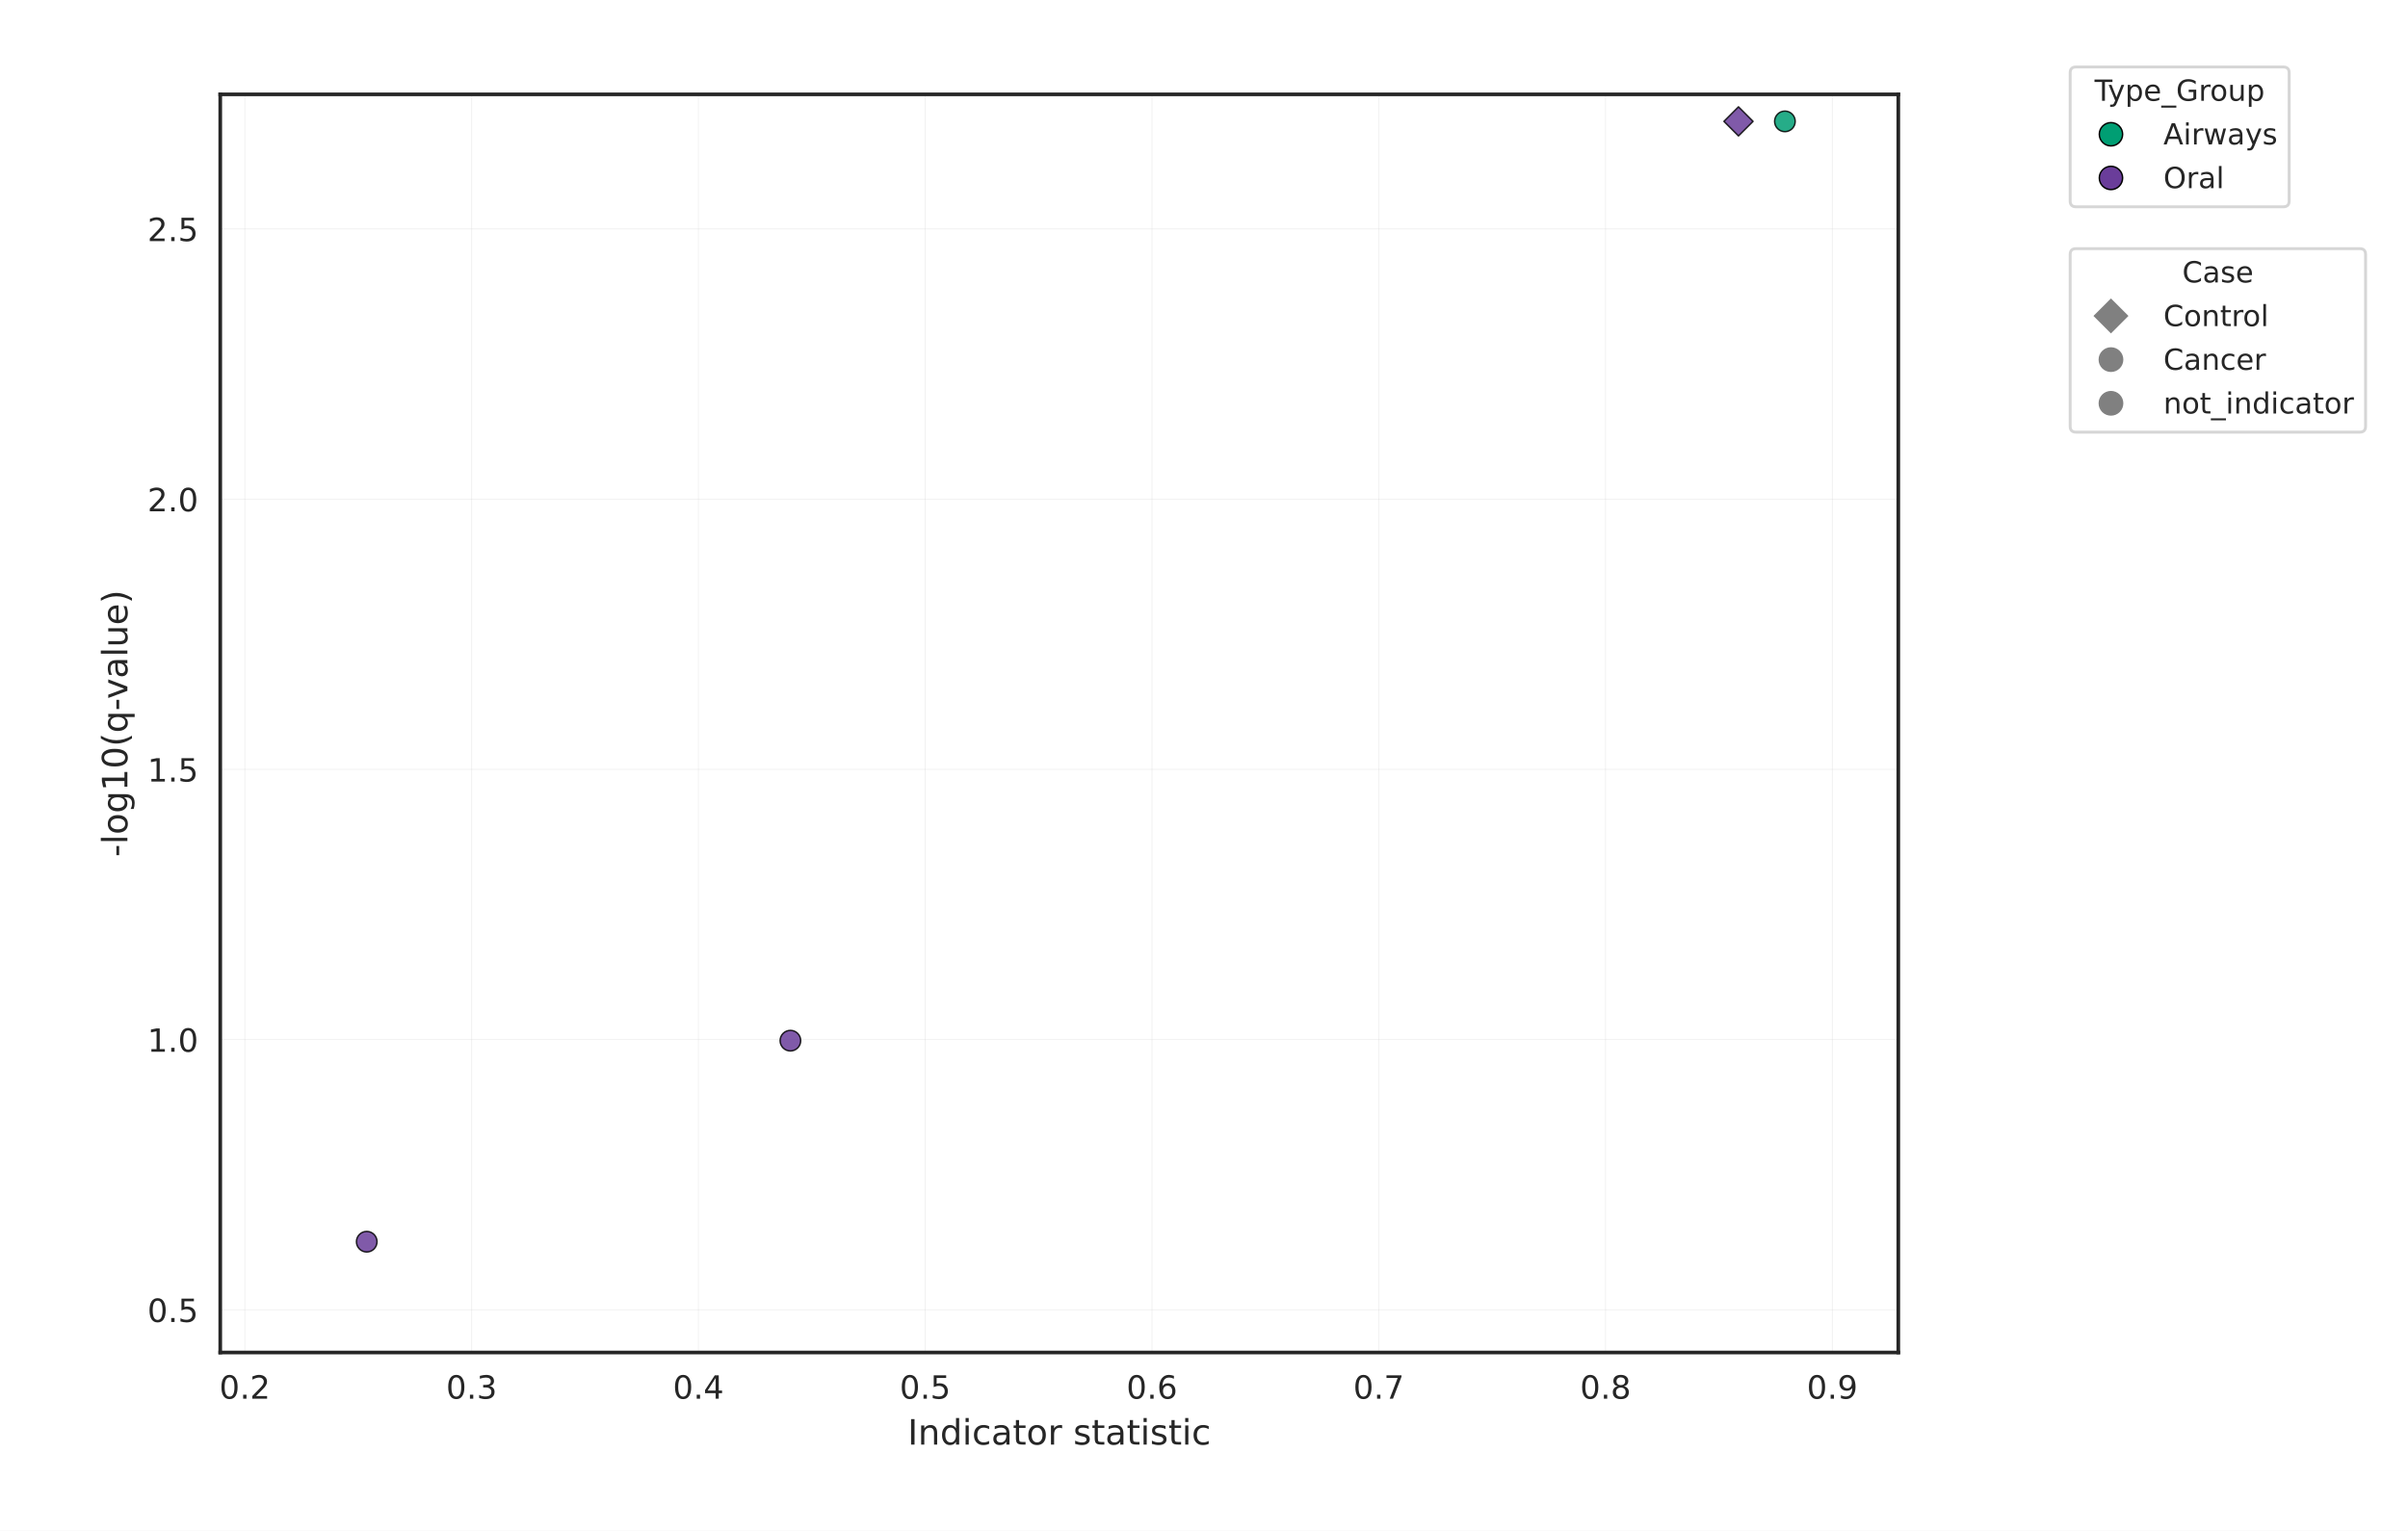
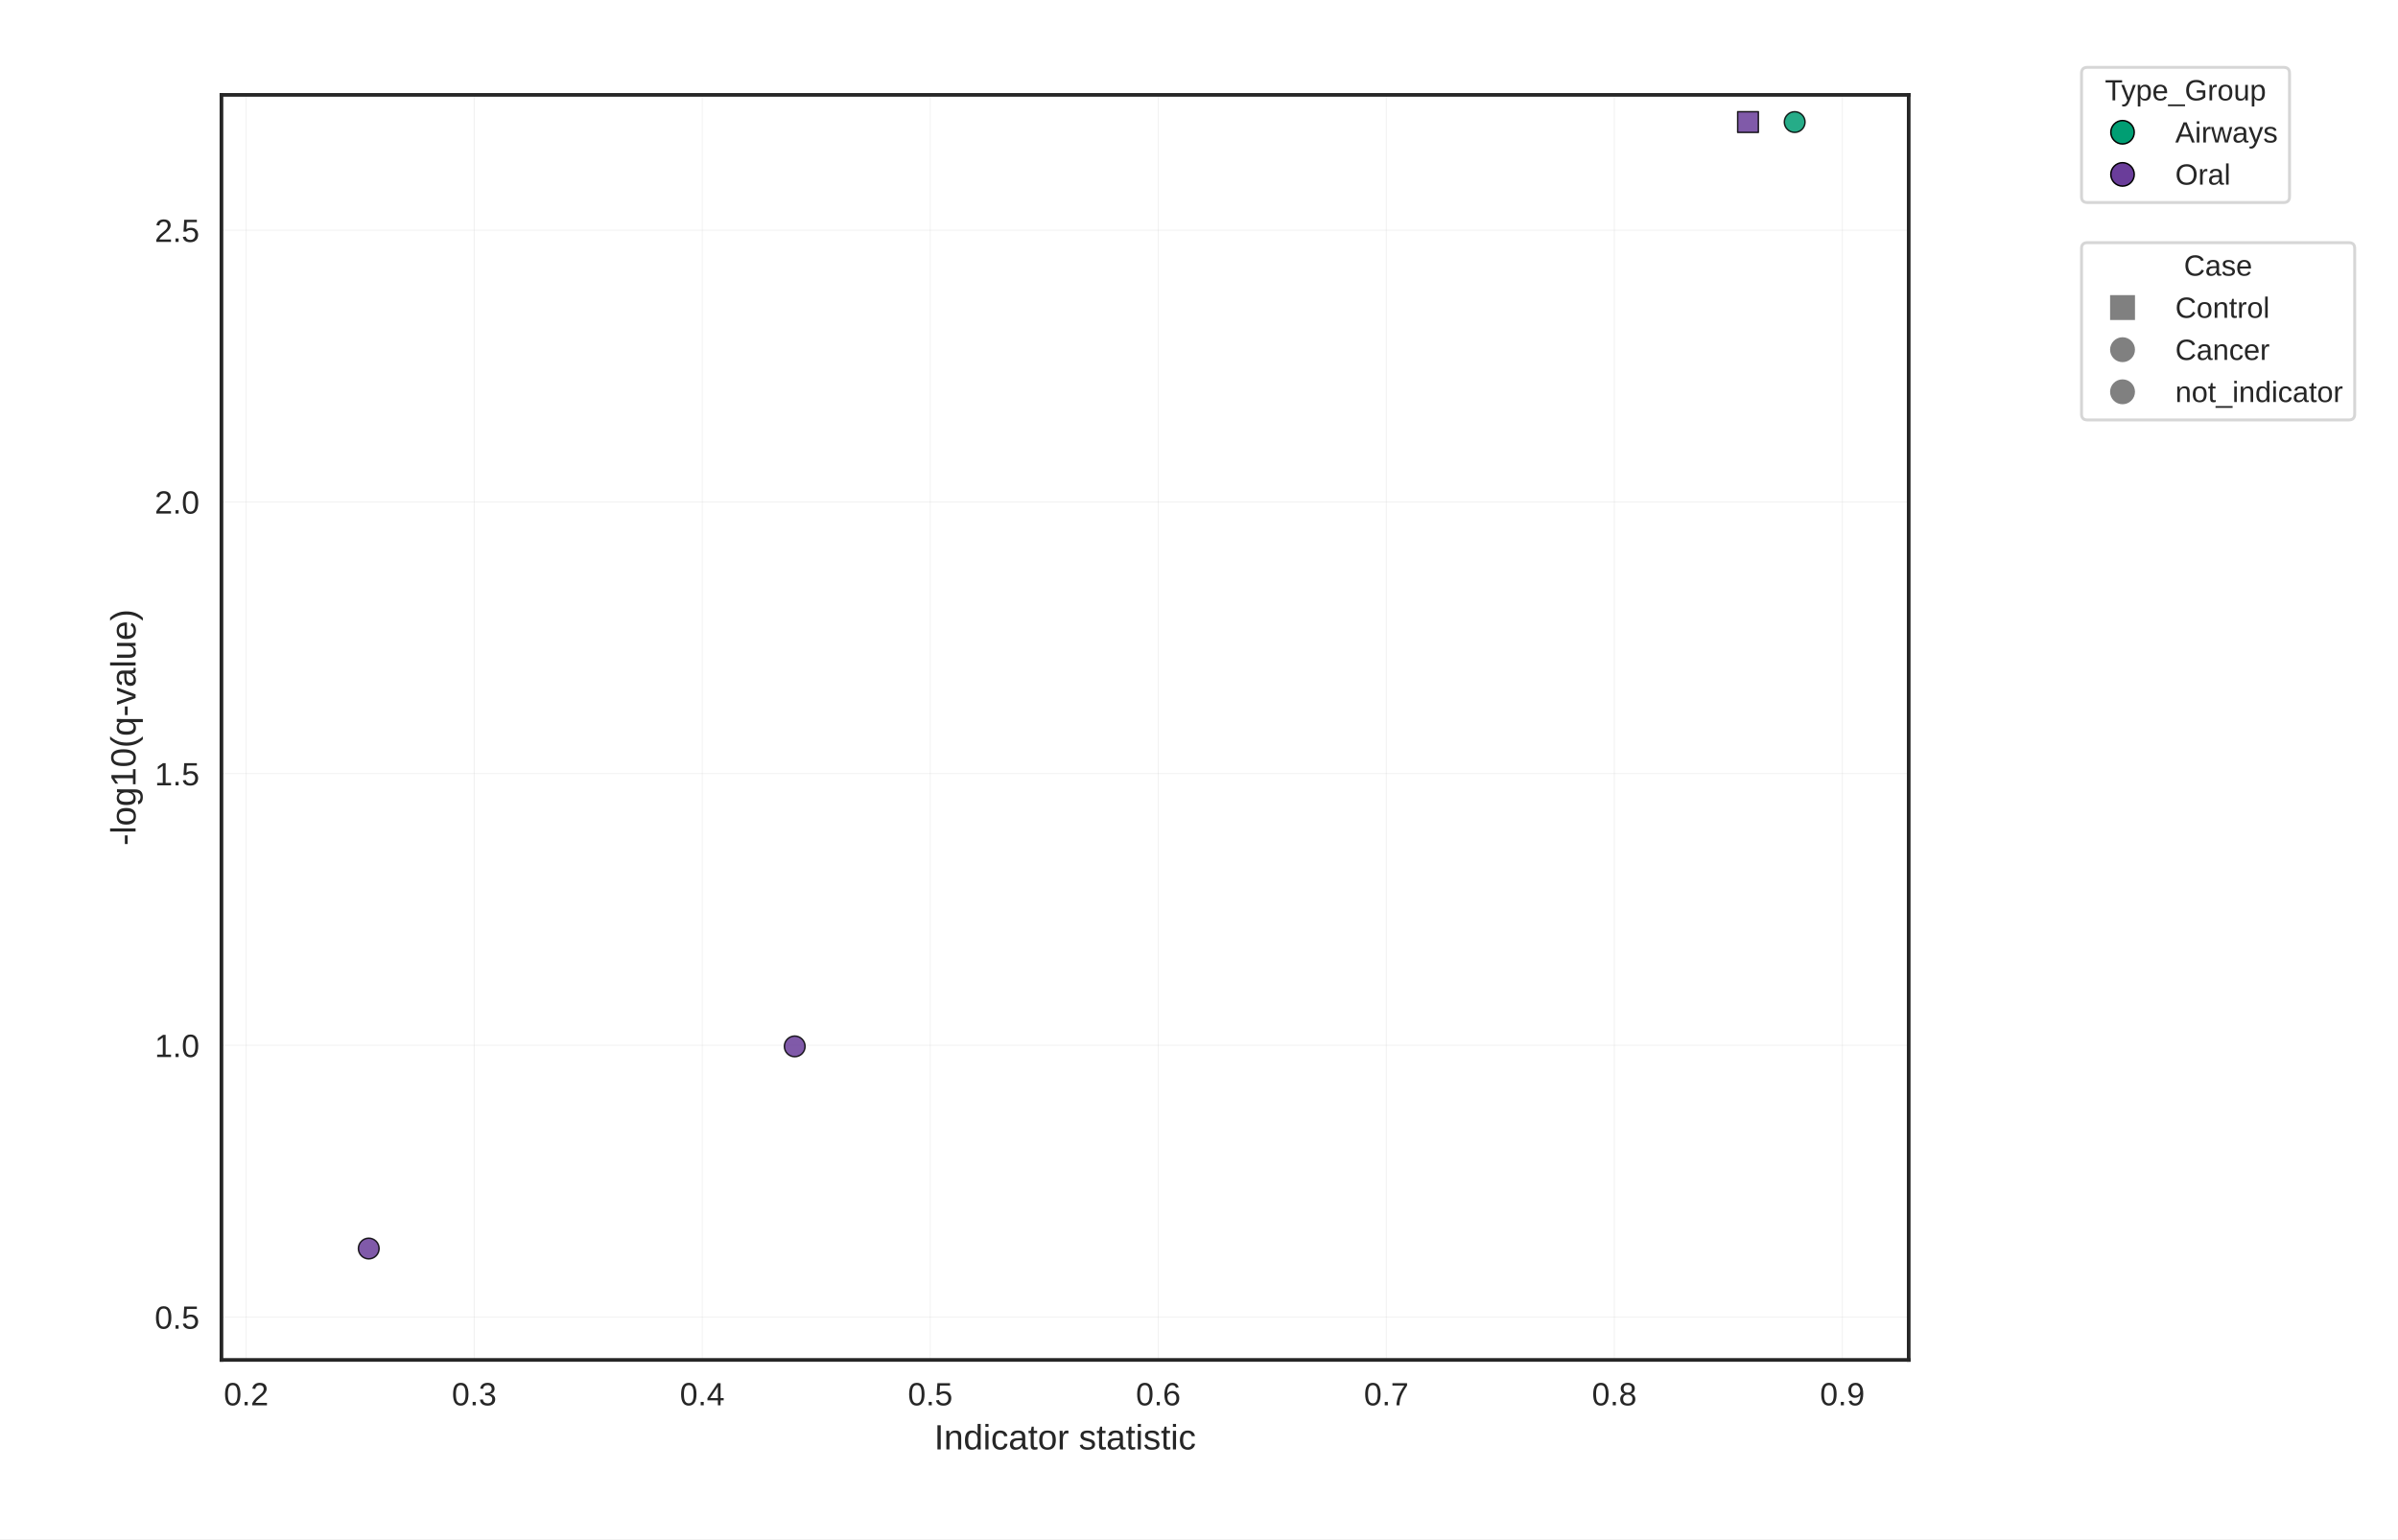
- <svg xmlns="http://www.w3.org/2000/svg" xmlns:xlink="http://www.w3.org/1999/xlink" width="826.56pt" height="525.6pt" viewBox="0 0 826.56 525.6" version="1.1">
+ <svg xmlns="http://www.w3.org/2000/svg" xmlns:xlink="http://www.w3.org/1999/xlink" width="818.64pt" height="525.6pt" viewBox="0 0 818.64 525.6" version="1.1">
  <defs>
    <style type="text/css">*{stroke-linejoin: round; stroke-linecap: butt}</style>
  </defs>
  <g id="figure_1">
    <g id="patch_1">
-       <path d="M 0 525.6 L 826.56 525.6 L 826.56 0 L 0 0 z " style="fill: #ffffff" />
+       <path d="M 0 525.6  L 818.64 525.6  L 818.64 0  L 0 0  z " style="fill: #ffffff" />
    </g>
    <g id="axes_1">
      <g id="patch_2">
-         <path d="M 75.6 464.4 L 651.6 464.4 L 651.6 32.4 L 75.6 32.4 z " style="fill: #ffffff" />
+         <path d="M 75.6 464.4  L 651.6 464.4  L 651.6 32.4  L 75.6 32.4  z " style="fill: #ffffff" />
      </g>
      <g id="matplotlib.axis_1">
        <g id="xtick_1">
          <g id="line2d_1">
-             <path d="M 84.04 464.4 L 84.04 32.4 " clip-path="url(#p5669c44a35)" style="fill: none; stroke: #cccccc; stroke-opacity: 0.3; stroke-width: 0.3; stroke-linecap: round" />
+             <path d="M 84.04 464.4  L 84.04 32.4  " clip-path="url(#p9dbf37ff40)" style="fill: none; stroke: #cccccc; stroke-opacity: 0.3; stroke-width: 0.3; stroke-linecap: round" />
          </g>
          <g id="text_1">
-             <text style="font-size: 11px; font-family: 'DejaVu Sans', sans-serif; text-anchor: middle; fill: #262626" x="84.04" y="480.257" transform="rotate(-0 84.0404 480.2574)">0.2</text>
+             <text style="font-size: 11px; font-family: 'Arial', 'DejaVu Sans', 'Liberation Sans', 'Bitstream Vera Sans', sans-serif; text-anchor: middle; fill: #262626" x="84.04" y="479.908" transform="rotate(-0 84.0404 479.9083)">0.2</text>
          </g>
        </g>
        <g id="xtick_2">
          <g id="line2d_2">
-             <path d="M 161.885 464.4 L 161.885 32.4 " clip-path="url(#p5669c44a35)" style="fill: none; stroke: #cccccc; stroke-opacity: 0.3; stroke-width: 0.3; stroke-linecap: round" />
+             <path d="M 161.885 464.4  L 161.885 32.4  " clip-path="url(#p9dbf37ff40)" style="fill: none; stroke: #cccccc; stroke-opacity: 0.3; stroke-width: 0.3; stroke-linecap: round" />
          </g>
          <g id="text_2">
-             <text style="font-size: 11px; font-family: 'DejaVu Sans', sans-serif; text-anchor: middle; fill: #262626" x="161.885" y="480.257" transform="rotate(-0 161.8852 480.2574)">0.3</text>
+             <text style="font-size: 11px; font-family: 'Arial', 'DejaVu Sans', 'Liberation Sans', 'Bitstream Vera Sans', sans-serif; text-anchor: middle; fill: #262626" x="161.885" y="479.908" transform="rotate(-0 161.8852 479.9083)">0.3</text>
          </g>
        </g>
        <g id="xtick_3">
          <g id="line2d_3">
-             <path d="M 239.73 464.4 L 239.73 32.4 " clip-path="url(#p5669c44a35)" style="fill: none; stroke: #cccccc; stroke-opacity: 0.3; stroke-width: 0.3; stroke-linecap: round" />
+             <path d="M 239.73 464.4  L 239.73 32.4  " clip-path="url(#p9dbf37ff40)" style="fill: none; stroke: #cccccc; stroke-opacity: 0.3; stroke-width: 0.3; stroke-linecap: round" />
          </g>
          <g id="text_3">
-             <text style="font-size: 11px; font-family: 'DejaVu Sans', sans-serif; text-anchor: middle; fill: #262626" x="239.73" y="480.257" transform="rotate(-0 239.7299 480.2574)">0.4</text>
+             <text style="font-size: 11px; font-family: 'Arial', 'DejaVu Sans', 'Liberation Sans', 'Bitstream Vera Sans', sans-serif; text-anchor: middle; fill: #262626" x="239.73" y="479.908" transform="rotate(-0 239.7299 479.9083)">0.4</text>
          </g>
        </g>
        <g id="xtick_4">
          <g id="line2d_4">
-             <path d="M 317.575 464.4 L 317.575 32.4 " clip-path="url(#p5669c44a35)" style="fill: none; stroke: #cccccc; stroke-opacity: 0.3; stroke-width: 0.3; stroke-linecap: round" />
+             <path d="M 317.575 464.4  L 317.575 32.4  " clip-path="url(#p9dbf37ff40)" style="fill: none; stroke: #cccccc; stroke-opacity: 0.3; stroke-width: 0.3; stroke-linecap: round" />
          </g>
          <g id="text_4">
-             <text style="font-size: 11px; font-family: 'DejaVu Sans', sans-serif; text-anchor: middle; fill: #262626" x="317.575" y="480.257" transform="rotate(-0 317.5747 480.2574)">0.5</text>
+             <text style="font-size: 11px; font-family: 'Arial', 'DejaVu Sans', 'Liberation Sans', 'Bitstream Vera Sans', sans-serif; text-anchor: middle; fill: #262626" x="317.575" y="479.908" transform="rotate(-0 317.5747 479.9083)">0.5</text>
          </g>
        </g>
        <g id="xtick_5">
          <g id="line2d_5">
-             <path d="M 395.419 464.4 L 395.419 32.4 " clip-path="url(#p5669c44a35)" style="fill: none; stroke: #cccccc; stroke-opacity: 0.3; stroke-width: 0.3; stroke-linecap: round" />
+             <path d="M 395.419 464.4  L 395.419 32.4  " clip-path="url(#p9dbf37ff40)" style="fill: none; stroke: #cccccc; stroke-opacity: 0.3; stroke-width: 0.3; stroke-linecap: round" />
          </g>
          <g id="text_5">
-             <text style="font-size: 11px; font-family: 'DejaVu Sans', sans-serif; text-anchor: middle; fill: #262626" x="395.419" y="480.257" transform="rotate(-0 395.4194 480.2574)">0.6</text>
+             <text style="font-size: 11px; font-family: 'Arial', 'DejaVu Sans', 'Liberation Sans', 'Bitstream Vera Sans', sans-serif; text-anchor: middle; fill: #262626" x="395.419" y="479.908" transform="rotate(-0 395.4194 479.9083)">0.6</text>
          </g>
        </g>
        <g id="xtick_6">
          <g id="line2d_6">
-             <path d="M 473.264 464.4 L 473.264 32.4 " clip-path="url(#p5669c44a35)" style="fill: none; stroke: #cccccc; stroke-opacity: 0.3; stroke-width: 0.3; stroke-linecap: round" />
+             <path d="M 473.264 464.4  L 473.264 32.4  " clip-path="url(#p9dbf37ff40)" style="fill: none; stroke: #cccccc; stroke-opacity: 0.3; stroke-width: 0.3; stroke-linecap: round" />
          </g>
          <g id="text_6">
-             <text style="font-size: 11px; font-family: 'DejaVu Sans', sans-serif; text-anchor: middle; fill: #262626" x="473.264" y="480.257" transform="rotate(-0 473.2642 480.2574)">0.7</text>
+             <text style="font-size: 11px; font-family: 'Arial', 'DejaVu Sans', 'Liberation Sans', 'Bitstream Vera Sans', sans-serif; text-anchor: middle; fill: #262626" x="473.264" y="479.908" transform="rotate(-0 473.2642 479.9083)">0.7</text>
          </g>
        </g>
        <g id="xtick_7">
          <g id="line2d_7">
-             <path d="M 551.109 464.4 L 551.109 32.4 " clip-path="url(#p5669c44a35)" style="fill: none; stroke: #cccccc; stroke-opacity: 0.3; stroke-width: 0.3; stroke-linecap: round" />
+             <path d="M 551.109 464.4  L 551.109 32.4  " clip-path="url(#p9dbf37ff40)" style="fill: none; stroke: #cccccc; stroke-opacity: 0.3; stroke-width: 0.3; stroke-linecap: round" />
          </g>
          <g id="text_7">
-             <text style="font-size: 11px; font-family: 'DejaVu Sans', sans-serif; text-anchor: middle; fill: #262626" x="551.109" y="480.257" transform="rotate(-0 551.1089 480.2574)">0.8</text>
+             <text style="font-size: 11px; font-family: 'Arial', 'DejaVu Sans', 'Liberation Sans', 'Bitstream Vera Sans', sans-serif; text-anchor: middle; fill: #262626" x="551.109" y="479.908" transform="rotate(-0 551.1089 479.9083)">0.8</text>
          </g>
        </g>
        <g id="xtick_8">
          <g id="line2d_8">
-             <path d="M 628.954 464.4 L 628.954 32.4 " clip-path="url(#p5669c44a35)" style="fill: none; stroke: #cccccc; stroke-opacity: 0.3; stroke-width: 0.3; stroke-linecap: round" />
+             <path d="M 628.954 464.4  L 628.954 32.4  " clip-path="url(#p9dbf37ff40)" style="fill: none; stroke: #cccccc; stroke-opacity: 0.3; stroke-width: 0.3; stroke-linecap: round" />
          </g>
          <g id="text_8">
-             <text style="font-size: 11px; font-family: 'DejaVu Sans', sans-serif; text-anchor: middle; fill: #262626" x="628.954" y="480.257" transform="rotate(-0 628.9537 480.2574)">0.9</text>
+             <text style="font-size: 11px; font-family: 'Arial', 'DejaVu Sans', 'Liberation Sans', 'Bitstream Vera Sans', sans-serif; text-anchor: middle; fill: #262626" x="628.954" y="479.908" transform="rotate(-0 628.9537 479.9083)">0.9</text>
          </g>
        </g>
        <g id="text_9">
-           <text style="font-size: 12px; font-family: 'DejaVu Sans', sans-serif; text-anchor: middle; fill: #262626" x="363.6" y="496.018" transform="rotate(-0 363.6 496.0181)">Indicator statistic</text>
+           <text style="font-size: 12px; font-family: 'Arial', 'DejaVu Sans', 'Liberation Sans', 'Bitstream Vera Sans', sans-serif; text-anchor: middle; fill: #262626" x="363.6" y="494.96" transform="rotate(-0 363.6 494.9596)">Indicator statistic</text>
        </g>
      </g>
      <g id="matplotlib.axis_2">
        <g id="ytick_1">
          <g id="line2d_9">
-             <path d="M 75.6 449.74 L 651.6 449.74 " clip-path="url(#p5669c44a35)" style="fill: none; stroke: #cccccc; stroke-opacity: 0.3; stroke-width: 0.3; stroke-linecap: round" />
+             <path d="M 75.6 449.74  L 651.6 449.74  " clip-path="url(#p9dbf37ff40)" style="fill: none; stroke: #cccccc; stroke-opacity: 0.3; stroke-width: 0.3; stroke-linecap: round" />
          </g>
          <g id="text_10">
-             <text style="font-size: 11px; font-family: 'DejaVu Sans', sans-serif; text-anchor: end; fill: #262626" x="68.1" y="453.919" transform="rotate(-0 68.1 453.9189)">0.5</text>
+             <text style="font-size: 11px; font-family: 'Arial', 'DejaVu Sans', 'Liberation Sans', 'Bitstream Vera Sans', sans-serif; text-anchor: end; fill: #262626" x="68.1" y="453.744" transform="rotate(-0 68.1 453.7444)">0.5</text>
          </g>
        </g>
        <g id="ytick_2">
          <g id="line2d_10">
-             <path d="M 75.6 356.957 L 651.6 356.957 " clip-path="url(#p5669c44a35)" style="fill: none; stroke: #cccccc; stroke-opacity: 0.3; stroke-width: 0.3; stroke-linecap: round" />
+             <path d="M 75.6 356.957  L 651.6 356.957  " clip-path="url(#p9dbf37ff40)" style="fill: none; stroke: #cccccc; stroke-opacity: 0.3; stroke-width: 0.3; stroke-linecap: round" />
          </g>
          <g id="text_11">
-             <text style="font-size: 11px; font-family: 'DejaVu Sans', sans-serif; text-anchor: end; fill: #262626" x="68.1" y="361.135" transform="rotate(-0 68.1 361.1354)">1.0</text>
+             <text style="font-size: 11px; font-family: 'Arial', 'DejaVu Sans', 'Liberation Sans', 'Bitstream Vera Sans', sans-serif; text-anchor: end; fill: #262626" x="68.1" y="360.961" transform="rotate(-0 68.1 360.9609)">1.0</text>
          </g>
        </g>
        <g id="ytick_3">
          <g id="line2d_11">
-             <path d="M 75.6 264.173 L 651.6 264.173 " clip-path="url(#p5669c44a35)" style="fill: none; stroke: #cccccc; stroke-opacity: 0.3; stroke-width: 0.3; stroke-linecap: round" />
+             <path d="M 75.6 264.173  L 651.6 264.173  " clip-path="url(#p9dbf37ff40)" style="fill: none; stroke: #cccccc; stroke-opacity: 0.3; stroke-width: 0.3; stroke-linecap: round" />
          </g>
          <g id="text_12">
-             <text style="font-size: 11px; font-family: 'DejaVu Sans', sans-serif; text-anchor: end; fill: #262626" x="68.1" y="268.352" transform="rotate(-0 68.1 268.3519)">1.5</text>
+             <text style="font-size: 11px; font-family: 'Arial', 'DejaVu Sans', 'Liberation Sans', 'Bitstream Vera Sans', sans-serif; text-anchor: end; fill: #262626" x="68.1" y="268.177" transform="rotate(-0 68.1 268.1773)">1.5</text>
          </g>
        </g>
        <g id="ytick_4">
          <g id="line2d_12">
-             <path d="M 75.6 171.39 L 651.6 171.39 " clip-path="url(#p5669c44a35)" style="fill: none; stroke: #cccccc; stroke-opacity: 0.3; stroke-width: 0.3; stroke-linecap: round" />
+             <path d="M 75.6 171.39  L 651.6 171.39  " clip-path="url(#p9dbf37ff40)" style="fill: none; stroke: #cccccc; stroke-opacity: 0.3; stroke-width: 0.3; stroke-linecap: round" />
          </g>
          <g id="text_13">
-             <text style="font-size: 11px; font-family: 'DejaVu Sans', sans-serif; text-anchor: end; fill: #262626" x="68.1" y="175.568" transform="rotate(-0 68.1 175.5684)">2.0</text>
+             <text style="font-size: 11px; font-family: 'Arial', 'DejaVu Sans', 'Liberation Sans', 'Bitstream Vera Sans', sans-serif; text-anchor: end; fill: #262626" x="68.1" y="175.394" transform="rotate(-0 68.1 175.3938)">2.0</text>
          </g>
        </g>
        <g id="ytick_5">
          <g id="line2d_13">
-             <path d="M 75.6 78.606 L 651.6 78.606 " clip-path="url(#p5669c44a35)" style="fill: none; stroke: #cccccc; stroke-opacity: 0.3; stroke-width: 0.3; stroke-linecap: round" />
+             <path d="M 75.6 78.606  L 651.6 78.606  " clip-path="url(#p9dbf37ff40)" style="fill: none; stroke: #cccccc; stroke-opacity: 0.3; stroke-width: 0.3; stroke-linecap: round" />
          </g>
          <g id="text_14">
-             <text style="font-size: 11px; font-family: 'DejaVu Sans', sans-serif; text-anchor: end; fill: #262626" x="68.1" y="82.785" transform="rotate(-0 68.1 82.7849)">2.5</text>
+             <text style="font-size: 11px; font-family: 'Arial', 'DejaVu Sans', 'Liberation Sans', 'Bitstream Vera Sans', sans-serif; text-anchor: end; fill: #262626" x="68.1" y="82.61" transform="rotate(-0 68.1 82.61034)">2.5</text>
          </g>
        </g>
        <g id="text_15">
-           <text style="font-size: 12px; font-family: 'DejaVu Sans', sans-serif; text-anchor: middle; fill: #262626" x="43.724" y="248.4" transform="rotate(-90 43.72375 248.4)">-log10(q-value)</text>
+           <text style="font-size: 12px; font-family: 'Arial', 'DejaVu Sans', 'Liberation Sans', 'Bitstream Vera Sans', sans-serif; text-anchor: middle; fill: #262626" x="46.284" y="248.4" transform="rotate(-90 46.28437 248.4)">-log10(q-value)</text>
        </g>
      </g>
      <g id="PathCollection_1">
-         <path d="M 596.747 46.678 L 601.747 41.678 L 596.747 36.678 L 591.747 41.678 z " clip-path="url(#p5669c44a35)" style="fill: #6a3d9a; fill-opacity: 0.85; stroke: #000000; stroke-opacity: 0.85; stroke-width: 0.5" />
-         <path d="M 612.678 45.214 C 613.615 45.214 614.515 44.841 615.178 44.178 C 615.841 43.515 616.213 42.616 616.213 41.678 C 616.213 40.741 615.841 39.841 615.178 39.178 C 614.515 38.515 613.615 38.143 612.678 38.143 C 611.74 38.143 610.841 38.515 610.178 39.178 C 609.515 39.841 609.142 40.741 609.142 41.678 C 609.142 42.616 609.515 43.515 610.178 44.178 C 610.841 44.841 611.74 45.214 612.678 45.214 z " clip-path="url(#p5669c44a35)" style="fill: #009e73; fill-opacity: 0.85; stroke: #000000; stroke-opacity: 0.85; stroke-width: 0.5" />
-         <path d="M 125.884 429.894 C 126.821 429.894 127.721 429.522 128.384 428.859 C 129.047 428.196 129.419 427.296 129.419 426.359 C 129.419 425.421 129.047 424.522 128.384 423.859 C 127.721 423.196 126.821 422.823 125.884 422.823 C 124.946 422.823 124.047 423.196 123.384 423.859 C 122.721 424.522 122.348 425.421 122.348 426.359 C 122.348 427.296 122.721 428.196 123.384 428.859 C 124.047 429.522 124.946 429.894 125.884 429.894 z " clip-path="url(#p5669c44a35)" style="fill: #6a3d9a; fill-opacity: 0.85; stroke: #000000; stroke-opacity: 0.85; stroke-width: 0.5" />
-         <path d="M 271.309 360.863 C 272.246 360.863 273.146 360.491 273.809 359.828 C 274.472 359.165 274.844 358.265 274.844 357.328 C 274.844 356.39 274.472 355.491 273.809 354.828 C 273.146 354.165 272.246 353.792 271.309 353.792 C 270.371 353.792 269.472 354.165 268.809 354.828 C 268.146 355.491 267.773 356.39 267.773 357.328 C 267.773 358.265 268.146 359.165 268.809 359.828 C 269.472 360.491 270.371 360.863 271.309 360.863 z " clip-path="url(#p5669c44a35)" style="fill: #6a3d9a; fill-opacity: 0.85; stroke: #000000; stroke-opacity: 0.85; stroke-width: 0.5" />
+         <path d="M 593.211 45.214  L 600.282 45.214  L 600.282 38.143  L 593.211 38.143  z " clip-path="url(#p9dbf37ff40)" style="fill: #6a3d9a; fill-opacity: 0.85; stroke: #000000; stroke-opacity: 0.85; stroke-width: 0.5" />
+         <path d="M 612.678 45.214  C 613.615 45.214 614.515 44.841 615.178 44.178  C 615.841 43.515 616.213 42.616 616.213 41.678  C 616.213 40.741 615.841 39.841 615.178 39.178  C 614.515 38.515 613.615 38.143 612.678 38.143  C 611.74 38.143 610.841 38.515 610.178 39.178  C 609.515 39.841 609.142 40.741 609.142 41.678  C 609.142 42.616 609.515 43.515 610.178 44.178  C 610.841 44.841 611.74 45.214 612.678 45.214  z " clip-path="url(#p9dbf37ff40)" style="fill: #009e73; fill-opacity: 0.85; stroke: #000000; stroke-opacity: 0.85; stroke-width: 0.5" />
+         <path d="M 125.884 429.894  C 126.821 429.894 127.721 429.522 128.384 428.859  C 129.047 428.196 129.419 427.296 129.419 426.359  C 129.419 425.421 129.047 424.522 128.384 423.859  C 127.721 423.196 126.821 422.823 125.884 422.823  C 124.946 422.823 124.047 423.196 123.384 423.859  C 122.721 424.522 122.348 425.421 122.348 426.359  C 122.348 427.296 122.721 428.196 123.384 428.859  C 124.047 429.522 124.946 429.894 125.884 429.894  z " clip-path="url(#p9dbf37ff40)" style="fill: #6a3d9a; fill-opacity: 0.85; stroke: #000000; stroke-opacity: 0.85; stroke-width: 0.5" />
+         <path d="M 271.309 360.863  C 272.246 360.863 273.146 360.491 273.809 359.828  C 274.472 359.165 274.844 358.265 274.844 357.328  C 274.844 356.39 274.472 355.491 273.809 354.828  C 273.146 354.165 272.246 353.792 271.309 353.792  C 270.371 353.792 269.472 354.165 268.809 354.828  C 268.146 355.491 267.773 356.39 267.773 357.328  C 267.773 358.265 268.146 359.165 268.809 359.828  C 269.472 360.491 270.371 360.863 271.309 360.863  z " clip-path="url(#p9dbf37ff40)" style="fill: #6a3d9a; fill-opacity: 0.85; stroke: #000000; stroke-opacity: 0.85; stroke-width: 0.5" />
      </g>
      <g id="patch_3">
-         <path d="M 75.6 464.4 L 75.6 32.4 " style="fill: none; stroke: #262626; stroke-width: 1.25; stroke-linejoin: miter; stroke-linecap: square" />
+         <path d="M 75.6 464.4  L 75.6 32.4  " style="fill: none; stroke: #262626; stroke-width: 1.25; stroke-linejoin: miter; stroke-linecap: square" />
      </g>
      <g id="patch_4">
-         <path d="M 651.6 464.4 L 651.6 32.4 " style="fill: none; stroke: #262626; stroke-width: 1.25; stroke-linejoin: miter; stroke-linecap: square" />
+         <path d="M 651.6 464.4  L 651.6 32.4  " style="fill: none; stroke: #262626; stroke-width: 1.25; stroke-linejoin: miter; stroke-linecap: square" />
      </g>
      <g id="patch_5">
-         <path d="M 75.6 464.4 L 651.6 464.4 " style="fill: none; stroke: #262626; stroke-width: 1.25; stroke-linejoin: miter; stroke-linecap: square" />
+         <path d="M 75.6 464.4  L 651.6 464.4  " style="fill: none; stroke: #262626; stroke-width: 1.25; stroke-linejoin: miter; stroke-linecap: square" />
      </g>
      <g id="patch_6">
-         <path d="M 75.6 32.4 L 651.6 32.4 " style="fill: none; stroke: #262626; stroke-width: 1.25; stroke-linejoin: miter; stroke-linecap: square" />
+         <path d="M 75.6 32.4  L 651.6 32.4  " style="fill: none; stroke: #262626; stroke-width: 1.25; stroke-linejoin: miter; stroke-linecap: square" />
      </g>
    </g>
    <g id="axes_2">
      <g id="legend_1">
        <g id="patch_7">
-           <path d="M 712.6 71.002 L 783.764 71.002 Q 785.764 71.002 785.764 69.002 L 785.764 25 Q 785.764 23 783.764 23 L 712.6 23 Q 710.6 23 710.6 25 L 710.6 69.002 Q 710.6 71.002 712.6 71.002 z " style="fill: #ffffff; opacity: 0.8; stroke: #cccccc; stroke-linejoin: miter" />
+           <path d="M 712.6 69.16  L 779.605 69.16  Q 781.605 69.16 781.605 67.16  L 781.605 25  Q 781.605 23 779.605 23  L 712.6 23  Q 710.6 23 710.6 25  L 710.6 67.16  Q 710.6 69.16 712.6 69.16  z " style="fill: #ffffff; opacity: 0.8; stroke: #cccccc; stroke-linejoin: miter" />
        </g>
        <g id="text_16">
-           <text style="font-size: 10px; font-family: 'DejaVu Sans', sans-serif; text-anchor: start; fill: #262626" x="718.975" y="34.598" transform="rotate(-0 718.975 34.59844)">Type_Group</text>
+           <text style="font-size: 10px; font-family: 'Arial', 'DejaVu Sans', 'Liberation Sans', 'Bitstream Vera Sans', sans-serif; text-anchor: start; fill: #262626" x="718.587" y="34.28" transform="rotate(-0 718.5875 34.28027)">Type_Group</text>
        </g>
        <g id="line2d_14">
          <defs>
-             <path id="m4fab0316ca" d="M 0 4 C 1.061 4 2.078 3.579 2.828 2.828 C 3.579 2.078 4 1.061 4 0 C 4 -1.061 3.579 -2.078 2.828 -2.828 C 2.078 -3.579 1.061 -4 0 -4 C -1.061 -4 -2.078 -3.579 -2.828 -2.828 C -3.579 -2.078 -4 -1.061 -4 0 C -4 1.061 -3.579 2.078 -2.828 2.828 C -2.078 3.579 -1.061 4 0 4 z " style="stroke: #000000; stroke-width: 0.5" />
-           </defs>
-           <g>
-             <use xlink:href="#m4fab0316ca" x="724.6" y="46.099" style="fill: #009e73; stroke: #000000; stroke-width: 0.5" />
+             <path id="m8591c64ef0" d="M 0 4  C 1.061 4 2.078 3.579 2.828 2.828  C 3.579 2.078 4 1.061 4 0  C 4 -1.061 3.579 -2.078 2.828 -2.828  C 2.078 -3.579 1.061 -4 0 -4  C -1.061 -4 -2.078 -3.579 -2.828 -2.828  C -3.579 -2.078 -4 -1.061 -4 0  C -4 1.061 -3.579 2.078 -2.828 2.828  C -2.078 3.579 -1.061 4 0 4  z " style="stroke: #000000; stroke-width: 0.5" />
+           </defs>
+           <g>
+             <use xlink:href="#m8591c64ef0" x="724.6" y="45.165" style="fill: #009e73; stroke: #000000; stroke-width: 0.5" />
          </g>
        </g>
        <g id="text_17">
-           <text style="font-size: 10px; font-family: 'DejaVu Sans', sans-serif; text-anchor: start; fill: #262626" x="742.6" y="49.599" transform="rotate(-0 742.6 49.59922)">Airways</text>
+           <text style="font-size: 10px; font-family: 'Arial', 'DejaVu Sans', 'Liberation Sans', 'Bitstream Vera Sans', sans-serif; text-anchor: start; fill: #262626" x="742.6" y="48.665" transform="rotate(-0 742.6 48.66523)">Airways</text>
        </g>
        <g id="line2d_15">
          <defs>
-             <path id="m6ce54f071b" d="M 0 4 C 1.061 4 2.078 3.579 2.828 2.828 C 3.579 2.078 4 1.061 4 0 C 4 -1.061 3.579 -2.078 2.828 -2.828 C 2.078 -3.579 1.061 -4 0 -4 C -1.061 -4 -2.078 -3.579 -2.828 -2.828 C -3.579 -2.078 -4 -1.061 -4 0 C -4 1.061 -3.579 2.078 -2.828 2.828 C -2.078 3.579 -1.061 4 0 4 z " style="stroke: #000000; stroke-width: 0.5" />
-           </defs>
-           <g>
-             <use xlink:href="#m6ce54f071b" x="724.6" y="61.1" style="fill: #6a3d9a; stroke: #000000; stroke-width: 0.5" />
+             <path id="m52d1aaefb8" d="M 0 4  C 1.061 4 2.078 3.579 2.828 2.828  C 3.579 2.078 4 1.061 4 0  C 4 -1.061 3.579 -2.078 2.828 -2.828  C 2.078 -3.579 1.061 -4 0 -4  C -1.061 -4 -2.078 -3.579 -2.828 -2.828  C -3.579 -2.078 -4 -1.061 -4 0  C -4 1.061 -3.579 2.078 -2.828 2.828  C -2.078 3.579 -1.061 4 0 4  z " style="stroke: #000000; stroke-width: 0.5" />
+           </defs>
+           <g>
+             <use xlink:href="#m52d1aaefb8" x="724.6" y="59.556" style="fill: #6a3d9a; stroke: #000000; stroke-width: 0.5" />
          </g>
        </g>
        <g id="text_18">
-           <text style="font-size: 10px; font-family: 'DejaVu Sans', sans-serif; text-anchor: start; fill: #262626" x="742.6" y="64.6" transform="rotate(-0 742.6 64.6)">Oral</text>
+           <text style="font-size: 10px; font-family: 'Arial', 'DejaVu Sans', 'Liberation Sans', 'Bitstream Vera Sans', sans-serif; text-anchor: start; fill: #262626" x="742.6" y="63.056" transform="rotate(-0 742.6 63.05586)">Oral</text>
        </g>
      </g>
      <g id="legend_2">
        <g id="patch_8">
-           <path d="M 712.6 148.383 L 809.995 148.383 Q 811.995 148.383 811.995 146.383 L 811.995 87.38 Q 811.995 85.38 809.995 85.38 L 712.6 85.38 Q 710.6 85.38 710.6 87.38 L 710.6 146.383 Q 710.6 148.383 712.6 148.383 z " style="fill: #ffffff; opacity: 0.8; stroke: #cccccc; stroke-linejoin: miter" />
+           <path d="M 712.6 143.403  L 801.856 143.403  Q 803.856 143.403 803.856 141.403  L 803.856 84.864  Q 803.856 82.864 801.856 82.864  L 712.6 82.864  Q 710.6 82.864 710.6 84.864  L 710.6 141.403  Q 710.6 143.403 712.6 143.403  z " style="fill: #ffffff; opacity: 0.8; stroke: #cccccc; stroke-linejoin: miter" />
        </g>
        <g id="text_19">
-           <text style="font-size: 10px; font-family: 'DejaVu Sans', sans-serif; text-anchor: start; fill: #262626" x="749.061" y="96.979" transform="rotate(-0 749.0609 96.97869)">Case</text>
+           <text style="font-size: 10px; font-family: 'Arial', 'DejaVu Sans', 'Liberation Sans', 'Bitstream Vera Sans', sans-serif; text-anchor: start; fill: #262626" x="745.556" y="94.144" transform="rotate(-0 745.5562 94.14385)">Case</text>
        </g>
        <g id="line2d_16">
          <defs>
-             <path id="m2f460b98fc" d="M -0 5.657 L 5.657 0 L 0 -5.657 L -5.657 -0 z " style="stroke: #808080; stroke-width: 0.5; stroke-linejoin: miter" />
-           </defs>
-           <g>
-             <use xlink:href="#m2f460b98fc" x="724.6" y="108.479" style="fill: #808080; stroke: #808080; stroke-width: 0.5; stroke-linejoin: miter" />
+             <path id="m6d28094e48" d="M -4 4  L 4 4  L 4 -4  L -4 -4  z " style="stroke: #808080; stroke-width: 0.5; stroke-linejoin: miter" />
+           </defs>
+           <g>
+             <use xlink:href="#m6d28094e48" x="724.6" y="105.029" style="fill: #808080; stroke: #808080; stroke-width: 0.5; stroke-linejoin: miter" />
          </g>
        </g>
        <g id="text_20">
-           <text style="font-size: 10px; font-family: 'DejaVu Sans', sans-serif; text-anchor: start; fill: #262626" x="742.6" y="111.979" transform="rotate(-0 742.6 111.9795)">Control</text>
+           <text style="font-size: 10px; font-family: 'Arial', 'DejaVu Sans', 'Liberation Sans', 'Bitstream Vera Sans', sans-serif; text-anchor: start; fill: #262626" x="742.6" y="108.529" transform="rotate(-0 742.6 108.5286)">Control</text>
        </g>
        <g id="line2d_17">
          <defs>
-             <path id="m0dcfbabcbb" d="M 0 4 C 1.061 4 2.078 3.579 2.828 2.828 C 3.579 2.078 4 1.061 4 0 C 4 -1.061 3.579 -2.078 2.828 -2.828 C 2.078 -3.579 1.061 -4 0 -4 C -1.061 -4 -2.078 -3.579 -2.828 -2.828 C -3.579 -2.078 -4 -1.061 -4 0 C -4 1.061 -3.579 2.078 -2.828 2.828 C -2.078 3.579 -1.061 4 0 4 z " style="stroke: #808080; stroke-width: 0.5" />
-           </defs>
-           <g>
-             <use xlink:href="#m0dcfbabcbb" x="724.6" y="123.48" style="fill: #808080; stroke: #808080; stroke-width: 0.5" />
+             <path id="m5b8df96a8b" d="M 0 4  C 1.061 4 2.078 3.579 2.828 2.828  C 3.579 2.078 4 1.061 4 0  C 4 -1.061 3.579 -2.078 2.828 -2.828  C 2.078 -3.579 1.061 -4 0 -4  C -1.061 -4 -2.078 -3.579 -2.828 -2.828  C -3.579 -2.078 -4 -1.061 -4 0  C -4 1.061 -3.579 2.078 -2.828 2.828  C -2.078 3.579 -1.061 4 0 4  z " style="stroke: #808080; stroke-width: 0.5" />
+           </defs>
+           <g>
+             <use xlink:href="#m5b8df96a8b" x="724.6" y="119.413" style="fill: #808080; stroke: #808080; stroke-width: 0.5" />
          </g>
        </g>
        <g id="text_21">
-           <text style="font-size: 10px; font-family: 'DejaVu Sans', sans-serif; text-anchor: start; fill: #262626" x="742.6" y="126.98" transform="rotate(-0 742.6 126.9802)">Cancer</text>
+           <text style="font-size: 10px; font-family: 'Arial', 'DejaVu Sans', 'Liberation Sans', 'Bitstream Vera Sans', sans-serif; text-anchor: start; fill: #262626" x="742.6" y="122.913" transform="rotate(-0 742.6 122.9134)">Cancer</text>
        </g>
        <g id="line2d_18">
          <g>
-             <use xlink:href="#m0dcfbabcbb" x="724.6" y="138.481" style="fill: #808080; stroke: #808080; stroke-width: 0.5" />
+             <use xlink:href="#m5b8df96a8b" x="724.6" y="133.798" style="fill: #808080; stroke: #808080; stroke-width: 0.5" />
          </g>
        </g>
        <g id="text_22">
-           <text style="font-size: 10px; font-family: 'DejaVu Sans', sans-serif; text-anchor: start; fill: #262626" x="742.6" y="141.981" transform="rotate(-0 742.6 141.981)">not_indicator</text>
+           <text style="font-size: 10px; font-family: 'Arial', 'DejaVu Sans', 'Liberation Sans', 'Bitstream Vera Sans', sans-serif; text-anchor: start; fill: #262626" x="742.6" y="137.298" transform="rotate(-0 742.6 137.2981)">not_indicator</text>
        </g>
      </g>
    </g>
  </g>
  <defs>
-     <clipPath id="p5669c44a35">
+     <clipPath id="p9dbf37ff40">
      <rect x="75.6" y="32.4" width="576" height="432" />
    </clipPath>
  </defs>
</svg>
